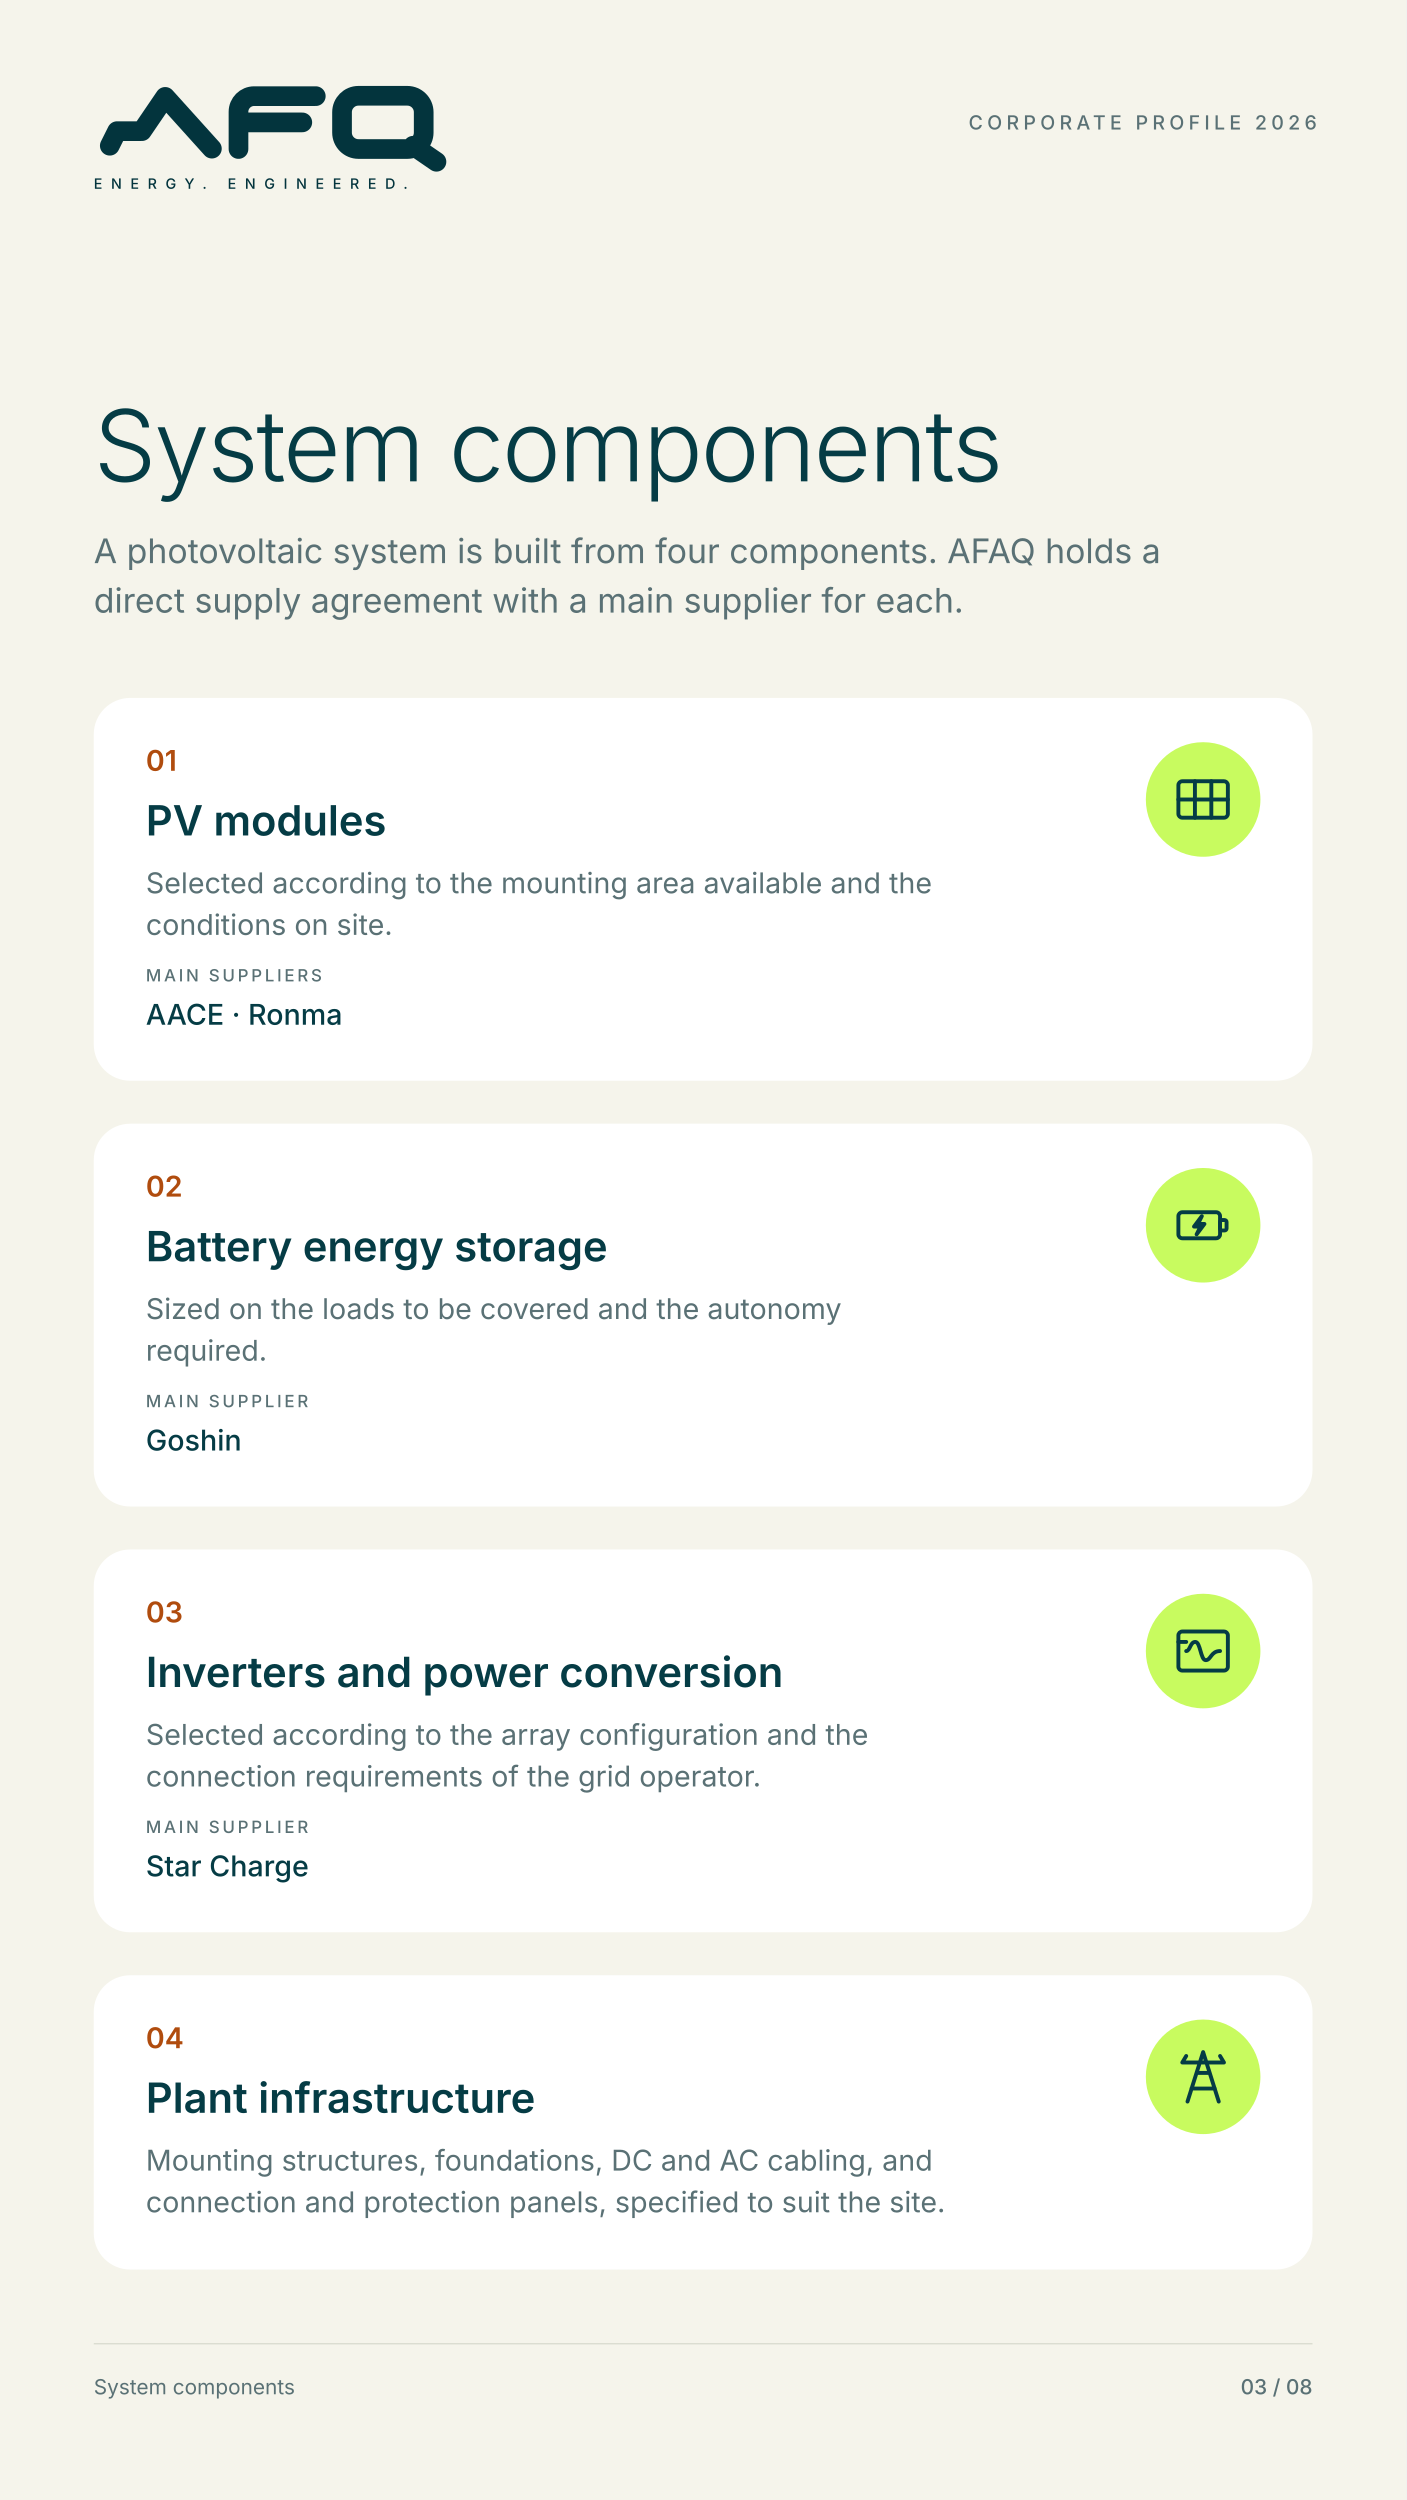
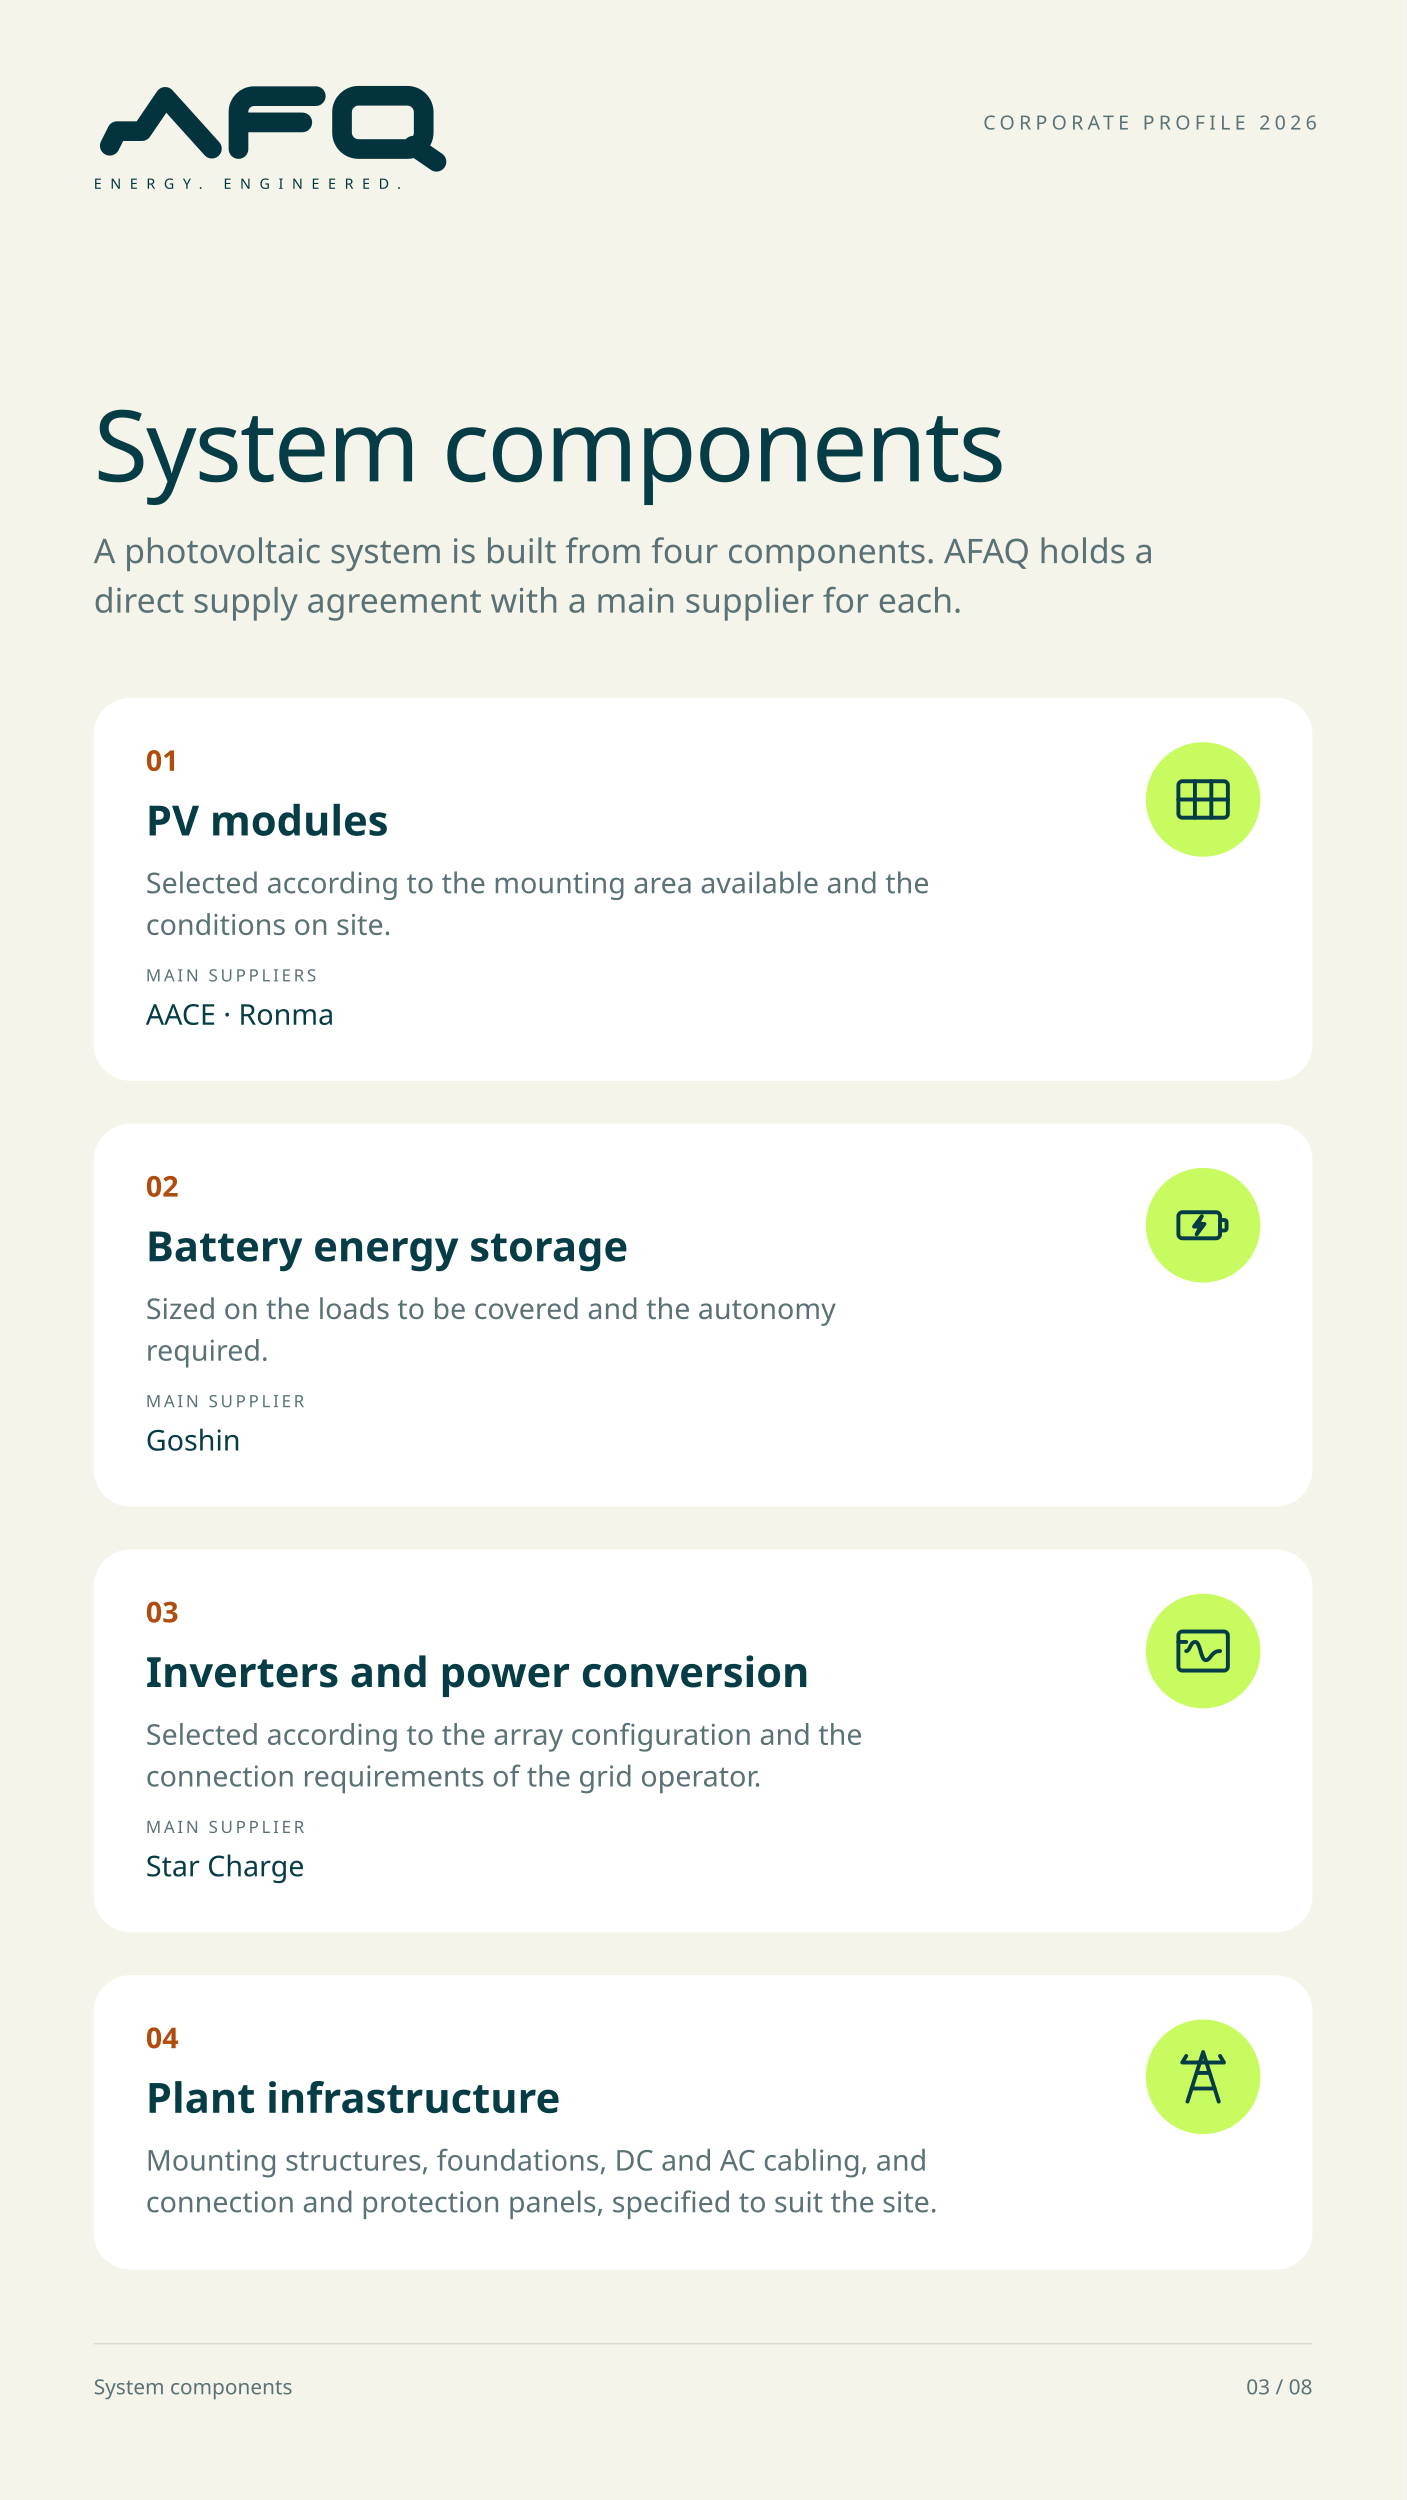
<svg xmlns="http://www.w3.org/2000/svg" width="1080" height="1920" viewBox="0 0 1080 1920">
  <rect id="Background" x="0" y="0" width="1080" height="1920" fill="#F5F4EB" />
  <g id="Header">
    <g id="Logo-Lockup">
      <g id="Wordmark-AFQ">
        <path id="Letter-A" d="M 84.32 111.92 L 89.92 100.72 L 108.96 100.72 L 126.88 74.4 L 162.72 114.16" fill="none" stroke="#03343D" stroke-width="15.12" stroke-linecap="round" stroke-linejoin="round" />
        <path id="Letter-F" d="M 183.16 114.44 L 183.16 85.88 C 183.16 79.22 188.54 73.84 195.2 73.84 L 242.52 73.84 M 183.16 94 L 232.16 94" fill="none" stroke="#03343D" stroke-width="15.12" stroke-linecap="round" stroke-linejoin="round" />
        <path id="Letter-Q" d="M 262.68 86.16 C 262.68 79.2 268.32 73.56 275.28 73.56 L 312.8 73.56 C 319.76 73.56 325.4 79.2 325.4 86.16 L 325.4 101.84 C 325.4 108.8 319.76 114.44 312.8 114.44 L 275.28 114.44 C 268.32 114.44 262.68 108.8 262.68 101.84 Z M 317.28 111.92 L 335.2 124.24" fill="none" stroke="#03343D" stroke-width="15.12" stroke-linecap="round" stroke-linejoin="round" />
      </g>
-       <text id="Tagline" x="72" y="145" font-family="Inter" font-size="11" font-weight="500" fill="#03343D" letter-spacing="6.6">ENERGY. ENGINEERED.</text>
+       <text id="Tagline" x="72" y="145" font-family="Inter-Medium" font-size="11" font-weight="500" fill="#03343D" letter-spacing="6.6">ENERGY. ENGINEERED.</text>
    </g>
-     <text id="Eyebrow" x="1011.3" y="99.46" font-family="Inter" font-size="15" font-weight="500" fill="#5A7175" letter-spacing="3.3" text-anchor="end">CORPORATE PROFILE 2026</text>
+     <text id="Eyebrow" x="1011.3" y="99.46" font-family="Inter-Medium" font-size="15" font-weight="500" fill="#5A7175" letter-spacing="3.3" text-anchor="end">CORPORATE PROFILE 2026</text>
  </g>
-   <text id="Title" x="72" y="369.65" font-family="Inter" font-size="76" font-weight="300" fill="#053C45" letter-spacing="-1.52">System components</text>
+   <text id="Title" x="72" y="369.65" font-family="Inter-Light" font-size="76" font-weight="300" fill="#053C45" letter-spacing="-1.52">System components</text>
  <g id="Subtitle">
-     <text id="Subtitle-line" x="72" y="432.46" font-family="Inter" font-size="26" font-weight="400" fill="#5A7175">A photovoltaic system is built from four components. AFAQ holds a</text>
-     <text id="Subtitle-line-2" x="72" y="470.46" font-family="Inter" font-size="26" font-weight="400" fill="#5A7175">direct supply agreement with a main supplier for each.</text>
+     <text id="Subtitle-line" x="72" y="432.46" font-family="Inter-Regular" font-size="26" font-weight="400" fill="#5A7175">A photovoltaic system is built from four components. AFAQ holds a</text>
+     <text id="Subtitle-line-2" x="72" y="470.46" font-family="Inter-Regular" font-size="26" font-weight="400" fill="#5A7175">direct supply agreement with a main supplier for each.</text>
  </g>
  <g id="Card-01">
    <rect id="Card-Shape" x="72" y="536" width="936" height="294" rx="28" fill="#FFFFFF" />
-     <text id="Number" x="112" y="592" font-family="Inter" font-size="22" font-weight="600" fill="#B04C0E">01</text>
+     <text id="Number" x="112" y="592" font-family="Inter-SemiBold" font-size="22" font-weight="600" fill="#B04C0E">01</text>
    <circle id="Icon-Disc" cx="924" cy="614" r="44" fill="#C8FB5F" />
    <g id="Icon">
      <path id="Icon-pv-module-1" d="M 905 603 C 905 601.34 906.34 600 908 600 L 940 600 C 941.66 600 943 601.34 943 603 L 943 625 C 943 626.66 941.66 628 940 628 L 908 628 C 906.34 628 905 626.66 905 625 Z" fill="none" stroke="#053C45" stroke-width="3" stroke-linecap="round" stroke-linejoin="round" />
      <path id="Icon-pv-module-2" d="M 917.7 600 L 917.7 628 M 930.3 600 L 930.3 628 M 905 614 L 943 614" fill="none" stroke="#053C45" stroke-width="3" stroke-linecap="round" stroke-linejoin="round" />
    </g>
-     <text id="Card-Title" x="112" y="641.64" font-family="Inter" font-size="32" font-weight="600" fill="#053C45">PV modules</text>
+     <text id="Card-Title" x="112" y="641.64" font-family="Inter-SemiBold" font-size="32" font-weight="600" fill="#053C45">PV modules</text>
    <g id="Card-Note">
-       <text id="Card-Note-line" x="112" y="686" font-family="Inter" font-size="22" font-weight="400" fill="#5A7175">Selected according to the mounting area available and the</text>
-       <text id="Card-Note-line-2" x="112" y="718" font-family="Inter" font-size="22" font-weight="400" fill="#5A7175">conditions on site.</text>
+       <text id="Card-Note-line" x="112" y="686" font-family="Inter-Regular" font-size="22" font-weight="400" fill="#5A7175">Selected according to the mounting area available and the</text>
+       <text id="Card-Note-line-2" x="112" y="718" font-family="Inter-Regular" font-size="22" font-weight="400" fill="#5A7175">conditions on site.</text>
    </g>
-     <text id="Supplier-Label" x="112" y="753.73" font-family="Inter" font-size="13" font-weight="500" fill="#5A7175" letter-spacing="2.08">MAIN SUPPLIERS</text>
-     <text id="Supplier" x="112" y="787" font-family="Inter" font-size="22" font-weight="500" fill="#053C45">AACE · Ronma</text>
+     <text id="Supplier-Label" x="112" y="753.73" font-family="Inter-Medium" font-size="13" font-weight="500" fill="#5A7175" letter-spacing="2.08">MAIN SUPPLIERS</text>
+     <text id="Supplier" x="112" y="787" font-family="Inter-Medium" font-size="22" font-weight="500" fill="#053C45">AACE · Ronma</text>
  </g>
  <g id="Card-02">
    <rect id="Card-Shape-2" x="72" y="863" width="936" height="294" rx="28" fill="#FFFFFF" />
-     <text id="Number-2" x="112" y="919" font-family="Inter" font-size="22" font-weight="600" fill="#B04C0E">02</text>
+     <text id="Number-2" x="112" y="919" font-family="Inter-SemiBold" font-size="22" font-weight="600" fill="#B04C0E">02</text>
    <circle id="Icon-Disc-2" cx="924" cy="941" r="44" fill="#C8FB5F" />
    <g id="Icon-2">
      <path id="Icon-battery-1" d="M 905 934 C 905 932.34 906.34 931 908 931 L 934 931 C 935.66 931 937 932.34 937 934 L 937 948 C 937 949.66 935.66 951 934 951 L 908 951 C 906.34 951 905 949.66 905 948 Z" fill="none" stroke="#053C45" stroke-width="3" stroke-linecap="round" stroke-linejoin="round" />
      <path id="Icon-battery-2" d="M 937 938.5 C 937 937.67 937.67 937 938.5 937 L 940.5 937 C 941.33 937 942 937.67 942 938.5 L 942 943.5 C 942 944.33 941.33 945 940.5 945 L 938.5 945 C 937.67 945 937 944.33 937 943.5 Z" fill="none" stroke="#053C45" stroke-width="3" stroke-linecap="round" stroke-linejoin="round" />
      <path id="Icon-battery-3" d="M 923 934 L 917 942 L 922 942 L 919 948 L 925 940 L 920 940 Z" fill="none" stroke="#053C45" stroke-width="3" stroke-linecap="round" stroke-linejoin="round" />
    </g>
-     <text id="Card-Title-2" x="112" y="968.64" font-family="Inter" font-size="32" font-weight="600" fill="#053C45">Battery energy storage</text>
+     <text id="Card-Title-2" x="112" y="968.64" font-family="Inter-SemiBold" font-size="32" font-weight="600" fill="#053C45">Battery energy storage</text>
    <g id="Card-Note-2">
-       <text id="Card-Note-line-3" x="112" y="1013" font-family="Inter" font-size="22" font-weight="400" fill="#5A7175">Sized on the loads to be covered and the autonomy</text>
-       <text id="Card-Note-line-4" x="112" y="1045" font-family="Inter" font-size="22" font-weight="400" fill="#5A7175">required.</text>
+       <text id="Card-Note-line-3" x="112" y="1013" font-family="Inter-Regular" font-size="22" font-weight="400" fill="#5A7175">Sized on the loads to be covered and the autonomy</text>
+       <text id="Card-Note-line-4" x="112" y="1045" font-family="Inter-Regular" font-size="22" font-weight="400" fill="#5A7175">required.</text>
    </g>
-     <text id="Supplier-Label-2" x="112" y="1080.73" font-family="Inter" font-size="13" font-weight="500" fill="#5A7175" letter-spacing="2.08">MAIN SUPPLIER</text>
-     <text id="Supplier-2" x="112" y="1114" font-family="Inter" font-size="22" font-weight="500" fill="#053C45">Goshin</text>
+     <text id="Supplier-Label-2" x="112" y="1080.73" font-family="Inter-Medium" font-size="13" font-weight="500" fill="#5A7175" letter-spacing="2.08">MAIN SUPPLIER</text>
+     <text id="Supplier-2" x="112" y="1114" font-family="Inter-Medium" font-size="22" font-weight="500" fill="#053C45">Goshin</text>
  </g>
  <g id="Card-03">
    <rect id="Card-Shape-3" x="72" y="1190" width="936" height="294" rx="28" fill="#FFFFFF" />
-     <text id="Number-3" x="112" y="1246" font-family="Inter" font-size="22" font-weight="600" fill="#B04C0E">03</text>
+     <text id="Number-3" x="112" y="1246" font-family="Inter-SemiBold" font-size="22" font-weight="600" fill="#B04C0E">03</text>
    <circle id="Icon-Disc-3" cx="924" cy="1268" r="44" fill="#C8FB5F" />
    <g id="Icon-3">
      <path id="Icon-inverter-1" d="M 905 1256 C 905 1254.34 906.34 1253 908 1253 L 940 1253 C 941.66 1253 943 1254.34 943 1256 L 943 1280 C 943 1281.66 941.66 1283 940 1283 L 908 1283 C 906.34 1283 905 1281.66 905 1280 Z" fill="none" stroke="#053C45" stroke-width="3" stroke-linecap="round" stroke-linejoin="round" />
      <path id="Icon-inverter-2" d="M 911 1268 C 914 1268 914 1261 918 1261 C 922 1261 922 1275 926 1275 C 930 1275 930 1268 937 1268" fill="none" stroke="#053C45" stroke-width="3" stroke-linecap="round" stroke-linejoin="round" />
      <path id="Icon-inverter-3" d="M 905 1261 L 911 1261" fill="none" stroke="#053C45" stroke-width="3" stroke-linecap="round" stroke-linejoin="round" />
    </g>
-     <text id="Card-Title-3" x="112" y="1295.64" font-family="Inter" font-size="32" font-weight="600" fill="#053C45">Inverters and power conversion</text>
+     <text id="Card-Title-3" x="112" y="1295.64" font-family="Inter-SemiBold" font-size="32" font-weight="600" fill="#053C45">Inverters and power conversion</text>
    <g id="Card-Note-3">
-       <text id="Card-Note-line-5" x="112" y="1340" font-family="Inter" font-size="22" font-weight="400" fill="#5A7175">Selected according to the array configuration and the</text>
-       <text id="Card-Note-line-6" x="112" y="1372" font-family="Inter" font-size="22" font-weight="400" fill="#5A7175">connection requirements of the grid operator.</text>
+       <text id="Card-Note-line-5" x="112" y="1340" font-family="Inter-Regular" font-size="22" font-weight="400" fill="#5A7175">Selected according to the array configuration and the</text>
+       <text id="Card-Note-line-6" x="112" y="1372" font-family="Inter-Regular" font-size="22" font-weight="400" fill="#5A7175">connection requirements of the grid operator.</text>
    </g>
-     <text id="Supplier-Label-3" x="112" y="1407.73" font-family="Inter" font-size="13" font-weight="500" fill="#5A7175" letter-spacing="2.08">MAIN SUPPLIER</text>
-     <text id="Supplier-3" x="112" y="1441" font-family="Inter" font-size="22" font-weight="500" fill="#053C45">Star Charge</text>
+     <text id="Supplier-Label-3" x="112" y="1407.73" font-family="Inter-Medium" font-size="13" font-weight="500" fill="#5A7175" letter-spacing="2.08">MAIN SUPPLIER</text>
+     <text id="Supplier-3" x="112" y="1441" font-family="Inter-Medium" font-size="22" font-weight="500" fill="#053C45">Star Charge</text>
  </g>
  <g id="Card-04">
    <rect id="Card-Shape-4" x="72" y="1517" width="936" height="226" rx="28" fill="#FFFFFF" />
-     <text id="Number-4" x="112" y="1573" font-family="Inter" font-size="22" font-weight="600" fill="#B04C0E">04</text>
+     <text id="Number-4" x="112" y="1573" font-family="Inter-SemiBold" font-size="22" font-weight="600" fill="#B04C0E">04</text>
    <circle id="Icon-Disc-4" cx="924" cy="1595" r="44" fill="#C8FB5F" />
    <g id="Icon-4">
      <path id="Icon-infrastructure-1" d="M 924 1576 L 912 1614 M 924 1576 L 936 1614 M 915 1604 L 933 1604 M 919 1592 L 929 1592 M 908 1584 L 940 1584 M 908 1584 L 911 1579 M 940 1584 L 937 1579" fill="none" stroke="#053C45" stroke-width="3" stroke-linecap="round" stroke-linejoin="round" />
    </g>
-     <text id="Card-Title-4" x="112" y="1622.64" font-family="Inter" font-size="32" font-weight="600" fill="#053C45">Plant infrastructure</text>
+     <text id="Card-Title-4" x="112" y="1622.64" font-family="Inter-SemiBold" font-size="32" font-weight="600" fill="#053C45">Plant infrastructure</text>
    <g id="Card-Note-4">
-       <text id="Card-Note-line-7" x="112" y="1667" font-family="Inter" font-size="22" font-weight="400" fill="#5A7175">Mounting structures, foundations, DC and AC cabling, and</text>
-       <text id="Card-Note-line-8" x="112" y="1699" font-family="Inter" font-size="22" font-weight="400" fill="#5A7175">connection and protection panels, specified to suit the site.</text>
+       <text id="Card-Note-line-7" x="112" y="1667" font-family="Inter-Regular" font-size="22" font-weight="400" fill="#5A7175">Mounting structures, foundations, DC and AC cabling, and</text>
+       <text id="Card-Note-line-8" x="112" y="1699" font-family="Inter-Regular" font-size="22" font-weight="400" fill="#5A7175">connection and protection panels, specified to suit the site.</text>
    </g>
  </g>
  <g id="Footer">
    <path id="Footer-Rule" d="M 72 1800 L 1008 1800" fill="none" stroke="#D9DCCF" stroke-width="1" stroke-linecap="butt" stroke-linejoin="round" />
-     <text id="Footer-Section" x="72" y="1838.82" font-family="Inter" font-size="16" font-weight="400" fill="#5A7175">System components</text>
-     <text id="Footer-Page" x="1008" y="1838.82" font-family="Inter" font-size="16" font-weight="500" fill="#5A7175" text-anchor="end">03 / 08</text>
+     <text id="Footer-Section" x="72" y="1838.82" font-family="Inter-Regular" font-size="16" font-weight="400" fill="#5A7175">System components</text>
+     <text id="Footer-Page" x="1008" y="1838.82" font-family="Inter-Medium" font-size="16" font-weight="500" fill="#5A7175" text-anchor="end">03 / 08</text>
  </g>
</svg>
